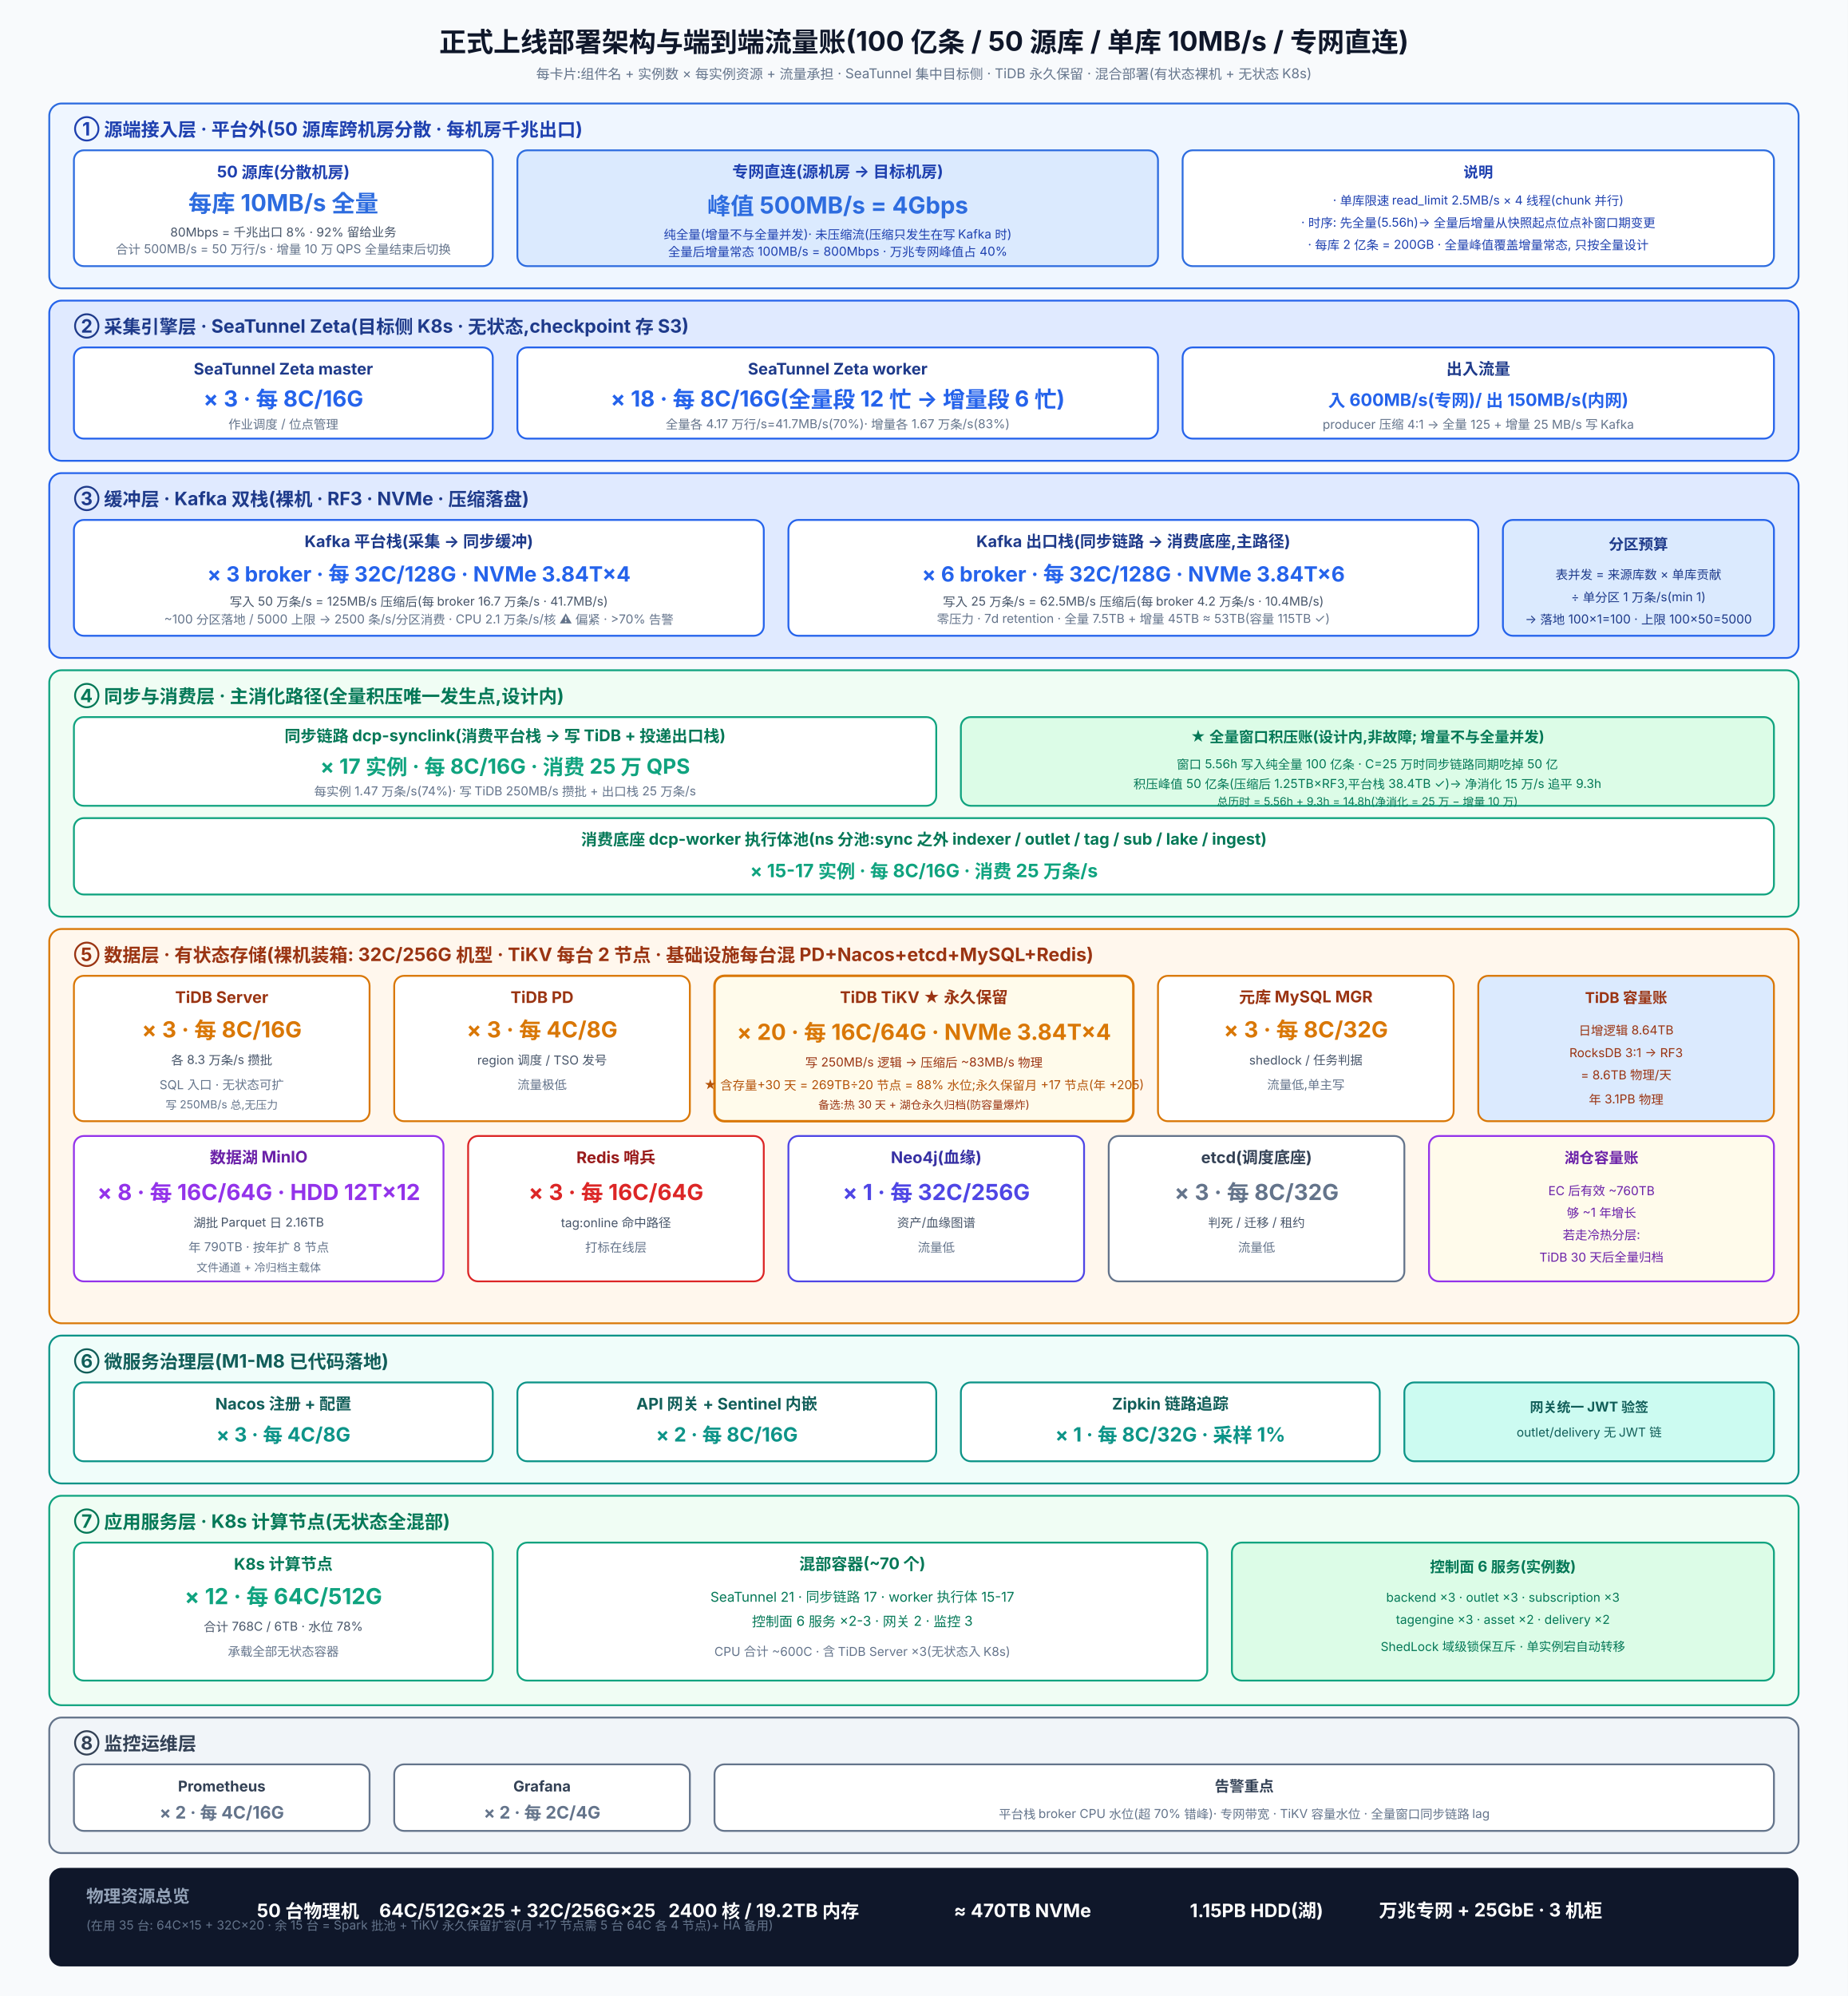
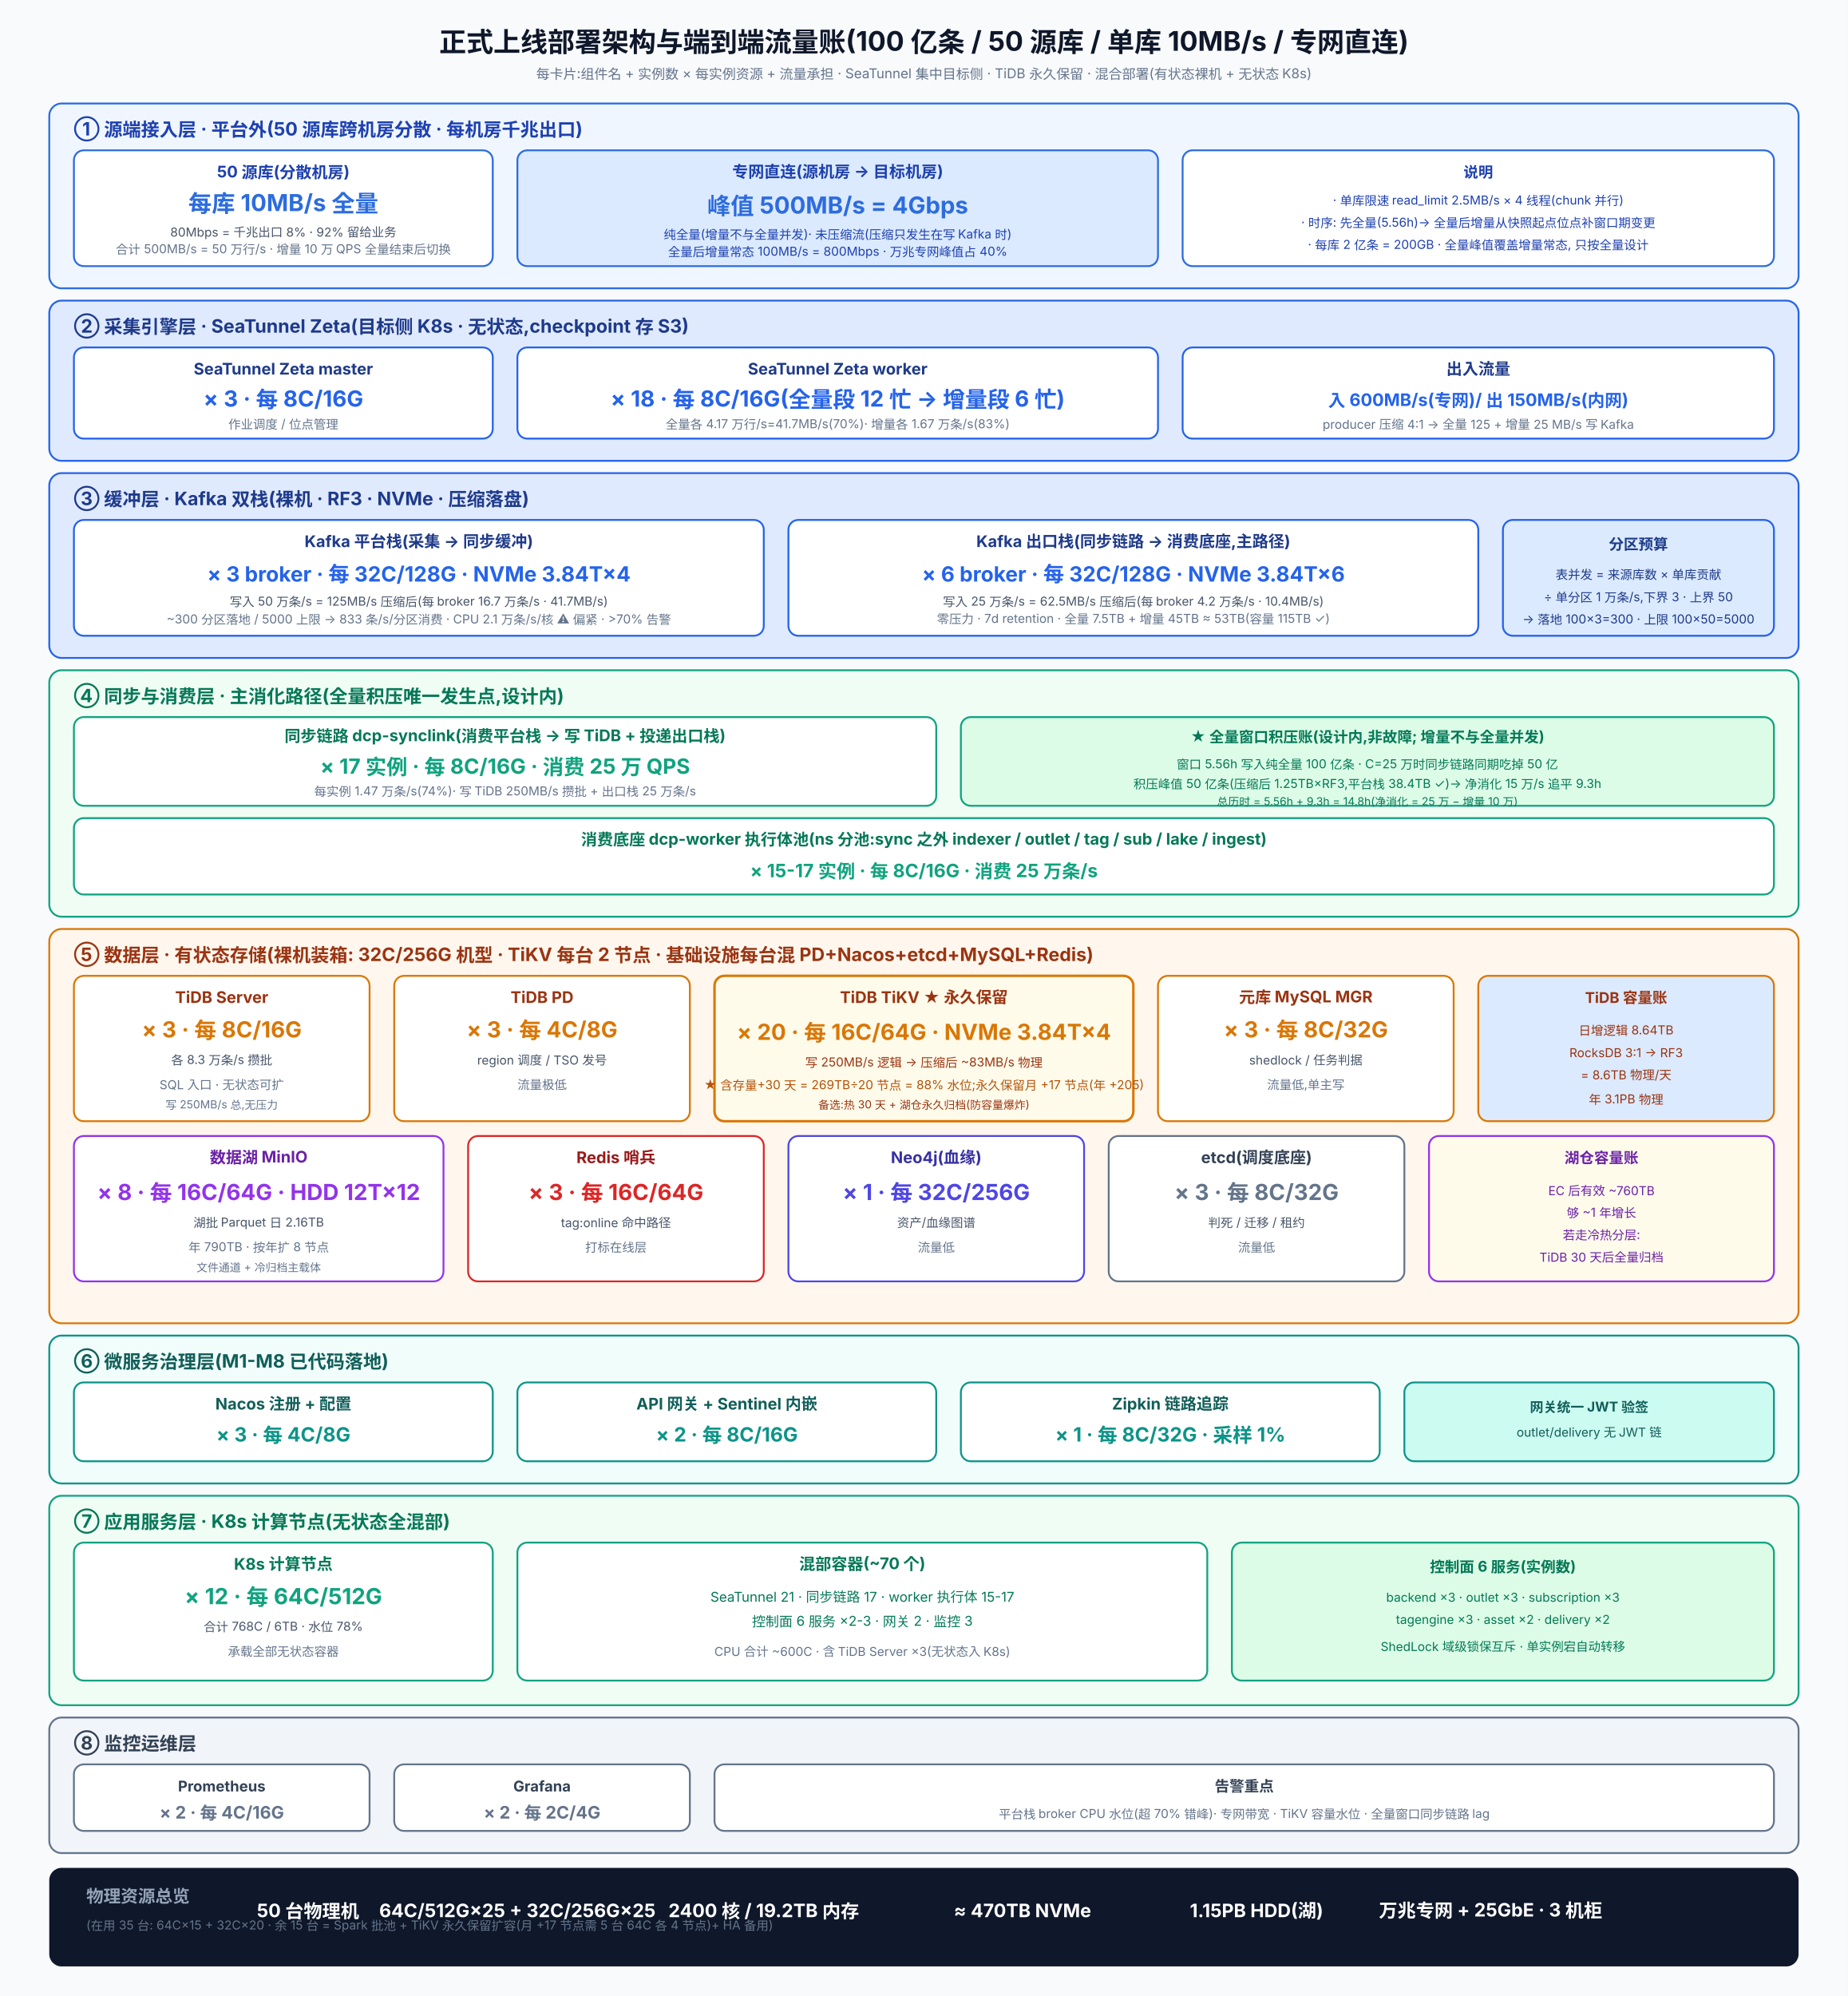
<svg xmlns="http://www.w3.org/2000/svg" viewBox="0 0 1500 1620" font-family="-apple-system, 'PingFang SC', 'Microsoft YaHei', sans-serif">
  <rect x="0" y="0" width="1500" height="1620" fill="#f8fafc" />
  <text x="750" y="42" font-size="22" font-weight="bold" fill="#0f172a" text-anchor="middle">正式上线部署架构与端到端流量账(100 亿条 / 50 源库 / 单库 10MB/s / 专网直连)</text>
  <text x="750" y="64" font-size="11" fill="#64748b" text-anchor="middle">每卡片:组件名 + 实例数 × 每实例资源 + 流量承担 · SeaTunnel 集中目标侧 · TiDB 永久保留 · 混合部署(有状态裸机 + 无状态 K8s)</text>
  <rect x="40" y="84" width="1420" height="150" rx="10" fill="#eff6ff" stroke="#2d6cdf" stroke-width="1.5" />
  <text x="60" y="110" font-size="15" font-weight="bold" fill="#1e40af">① 源端接入层 · 平台外(50 源库跨机房分散 · 每机房千兆出口)</text>
  <rect x="60" y="122" width="340" height="94" rx="8" fill="#ffffff" stroke="#2d6cdf" stroke-width="1.5" />
  <text x="230" y="144" font-size="13" font-weight="bold" fill="#1e40af" text-anchor="middle">50 源库(分散机房)</text>
  <text x="230" y="172" font-size="19" font-weight="bold" fill="#2d6cdf" text-anchor="middle">每库 10MB/s 全量</text>
  <text x="230" y="192" font-size="10" fill="#475569" text-anchor="middle">80Mbps = 千兆出口 8% · 92% 留给业务</text>
  <text x="230" y="206" font-size="10" fill="#64748b" text-anchor="middle">合计 500MB/s = 50 万行/s · 增量 10 万 QPS 全量结束后切换</text>
  <rect x="420" y="122" width="520" height="94" rx="8" fill="#dbeafe" stroke="#2d6cdf" stroke-width="1.5" />
  <text x="680" y="144" font-size="13" font-weight="bold" fill="#1e40af" text-anchor="middle">专网直连(源机房 → 目标机房)</text>
  <text x="680" y="174" font-size="19" font-weight="bold" fill="#2d6cdf" text-anchor="middle">峰值 500MB/s = 4Gbps</text>
  <text x="680" y="194" font-size="10" fill="#1e40af" text-anchor="middle">纯全量(增量不与全量并发)· 未压缩流(压缩只发生在写 Kafka 时)</text>
  <text x="680" y="208" font-size="10" fill="#1e40af" text-anchor="middle">全量后增量常态 100MB/s = 800Mbps · 万兆专网峰值占 40%</text>
  <rect x="960" y="122" width="480" height="94" rx="8" fill="#ffffff" stroke="#2d6cdf" stroke-width="1.5" />
  <text x="1200" y="144" font-size="12" font-weight="bold" fill="#1e40af" text-anchor="middle">说明</text>
  <text x="1200" y="166" font-size="10" fill="#1e40af" text-anchor="middle">· 单库限速 read_limit 2.5MB/s × 4 线程(chunk 并行)</text>
  <text x="1200" y="184" font-size="10" fill="#1e40af" text-anchor="middle">· 时序: 先全量(5.56h)→ 全量后增量从快照起点位点补窗口期变更</text>
  <text x="1200" y="202" font-size="10" fill="#1e40af" text-anchor="middle">· 每库 2 亿条 = 200GB · 全量峰值覆盖增量常态, 只按全量设计</text>
  <rect x="40" y="244" width="1420" height="130" rx="10" fill="#e0eaff" stroke="#2563eb" stroke-width="1.5" />
  <text x="60" y="270" font-size="15" font-weight="bold" fill="#1e3a8a">② 采集引擎层 · SeaTunnel Zeta(目标侧 K8s · 无状态,checkpoint 存 S3)</text>
  <rect x="60" y="282" width="340" height="74" rx="8" fill="#ffffff" stroke="#2563eb" stroke-width="1.5" />
  <text x="230" y="304" font-size="13" font-weight="bold" fill="#1e3a8a" text-anchor="middle">SeaTunnel Zeta master</text>
  <text x="230" y="330" font-size="18" font-weight="bold" fill="#2563eb" text-anchor="middle">× 3 · 每 8C/16G</text>
  <text x="230" y="348" font-size="10" fill="#64748b" text-anchor="middle">作业调度 / 位点管理</text>
  <rect x="420" y="282" width="520" height="74" rx="8" fill="#ffffff" stroke="#2563eb" stroke-width="1.5" />
  <text x="680" y="304" font-size="13" font-weight="bold" fill="#1e3a8a" text-anchor="middle">SeaTunnel Zeta worker</text>
  <text x="680" y="330" font-size="18" font-weight="bold" fill="#2563eb" text-anchor="middle">× 18 · 每 8C/16G(全量段 12 忙 → 增量段 6 忙)</text>
  <text x="680" y="348" font-size="10" fill="#64748b" text-anchor="middle">全量各 4.17 万行/s=41.7MB/s(70%)· 增量各 1.67 万条/s(83%)</text>
  <rect x="960" y="282" width="480" height="74" rx="8" fill="#ffffff" stroke="#2563eb" stroke-width="1.5" />
  <text x="1200" y="304" font-size="13" font-weight="bold" fill="#1e3a8a" text-anchor="middle">出入流量</text>
  <text x="1200" y="330" font-size="14" font-weight="bold" fill="#2563eb" text-anchor="middle">入 600MB/s(专网)/ 出 150MB/s(内网)</text>
  <text x="1200" y="348" font-size="10" fill="#64748b" text-anchor="middle">producer 压缩 4:1 → 全量 125 + 增量 25 MB/s 写 Kafka</text>
  <rect x="40" y="384" width="1420" height="150" rx="10" fill="#e0eaff" stroke="#2563eb" stroke-width="1.5" />
  <text x="60" y="410" font-size="15" font-weight="bold" fill="#1e3a8a">③ 缓冲层 · Kafka 双栈(裸机 · RF3 · NVMe · 压缩落盘)</text>
  <rect x="60" y="422" width="560" height="94" rx="8" fill="#ffffff" stroke="#2563eb" stroke-width="1.5" />
  <text x="340" y="444" font-size="13" font-weight="bold" fill="#1e3a8a" text-anchor="middle">Kafka 平台栈(采集 → 同步缓冲)</text>
  <text x="340" y="472" font-size="17" font-weight="bold" fill="#2563eb" text-anchor="middle">× 3 broker · 每 32C/128G · NVMe 3.84T×4</text>
  <text x="340" y="492" font-size="10" fill="#475569" text-anchor="middle">写入 50 万条/s = 125MB/s 压缩后(每 broker 16.7 万条/s · 41.7MB/s)</text>
-   <text x="340" y="506" font-size="10" fill="#64748b" text-anchor="middle">~100 分区落地 / 5000 上限 → 2500 条/s/分区消费 · CPU 2.1 万条/s/核 ⚠ 偏紧 · &gt;70% 告警</text>
+   <text x="340" y="506" font-size="10" fill="#64748b" text-anchor="middle">~300 分区落地 / 5000 上限 → 833 条/s/分区消费 · CPU 2.1 万条/s/核 ⚠ 偏紧 · &gt;70% 告警</text>
  <rect x="640" y="422" width="560" height="94" rx="8" fill="#ffffff" stroke="#2563eb" stroke-width="1.5" />
  <text x="920" y="444" font-size="13" font-weight="bold" fill="#1e3a8a" text-anchor="middle">Kafka 出口栈(同步链路 → 消费底座,主路径)</text>
  <text x="920" y="472" font-size="17" font-weight="bold" fill="#2563eb" text-anchor="middle">× 6 broker · 每 32C/128G · NVMe 3.84T×6</text>
  <text x="920" y="492" font-size="10" fill="#475569" text-anchor="middle">写入 25 万条/s = 62.5MB/s 压缩后(每 broker 4.2 万条/s · 10.4MB/s)</text>
  <text x="920" y="506" font-size="10" fill="#64748b" text-anchor="middle">零压力 · 7d retention · 全量 7.5TB + 增量 45TB ≈ 53TB(容量 115TB ✓)</text>
  <rect x="1220" y="422" width="220" height="94" rx="8" fill="#dbeafe" stroke="#2563eb" stroke-width="1.5" />
  <text x="1330" y="446" font-size="12" font-weight="bold" fill="#1e3a8a" text-anchor="middle">分区预算</text>
  <text x="1330" y="470" font-size="10" fill="#1e3a8a" text-anchor="middle">表并发 = 来源库数 × 单库贡献</text>
-   <text x="1330" y="488" font-size="10" fill="#1e3a8a" text-anchor="middle">÷ 单分区 1 万条/s(min 1)</text>
-   <text x="1330" y="506" font-size="10" fill="#1e3a8a" text-anchor="middle">→ 落地 100×1=100 · 上限 100×50=5000</text>
+   <text x="1330" y="488" font-size="10" fill="#1e3a8a" text-anchor="middle">÷ 单分区 1 万条/s,下界 3 · 上界 50</text>
+   <text x="1330" y="506" font-size="10" fill="#1e3a8a" text-anchor="middle">→ 落地 100×3=300 · 上限 100×50=5000</text>
  <rect x="40" y="544" width="1420" height="200" rx="10" fill="#f0fdf4" stroke="#10a37f" stroke-width="1.5" />
  <text x="60" y="570" font-size="15" font-weight="bold" fill="#047857">④ 同步与消费层 · 主消化路径(全量积压唯一发生点,设计内)</text>
  <rect x="60" y="582" width="700" height="72" rx="8" fill="#ffffff" stroke="#10a37f" stroke-width="1.5" />
  <text x="410" y="602" font-size="13" font-weight="bold" fill="#047857" text-anchor="middle">同步链路 dcp-synclink(消费平台栈 → 写 TiDB + 投递出口栈)</text>
  <text x="410" y="628" font-size="17" font-weight="bold" fill="#10a37f" text-anchor="middle">× 17 实例 · 每 8C/16G · 消费 25 万 QPS</text>
  <text x="410" y="646" font-size="10" fill="#64748b" text-anchor="middle">每实例 1.47 万条/s(74%)· 写 TiDB 250MB/s 攒批 + 出口栈 25 万条/s</text>
  <rect x="780" y="582" width="660" height="72" rx="8" fill="#dcfce7" stroke="#10a37f" stroke-width="1.5" />
  <text x="1110" y="602" font-size="12" font-weight="bold" fill="#047857" text-anchor="middle">★ 全量窗口积压账(设计内,非故障; 增量不与全量并发)</text>
  <text x="1110" y="624" font-size="10" fill="#047857" text-anchor="middle">窗口 5.56h 写入纯全量 100 亿条 · C=25 万时同步链路同期吃掉 50 亿</text>
  <text x="1110" y="640" font-size="10" fill="#047857" text-anchor="middle">积压峰值 50 亿条(压缩后 1.25TB×RF3,平台栈 38.4TB ✓)→ 净消化 15 万/s 追平 9.3h</text>
  <text x="1110" y="654" font-size="9" fill="#047857" text-anchor="middle">总历时 = 5.56h + 9.3h = 14.8h(净消化 = 25 万 − 增量 10 万)</text>
  <rect x="60" y="664" width="1380" height="62" rx="8" fill="#ffffff" stroke="#10a37f" stroke-width="1.5" />
  <text x="750" y="686" font-size="13" font-weight="bold" fill="#047857" text-anchor="middle">消费底座 dcp-worker 执行体池(ns 分池:sync 之外 indexer / outlet / tag / sub / lake / ingest)</text>
  <text x="750" y="712" font-size="15" font-weight="bold" fill="#10a37f" text-anchor="middle">× 15-17 实例 · 每 8C/16G · 消费 25 万条/s</text>
  <rect x="40" y="754" width="1420" height="320" rx="10" fill="#fff7ed" stroke="#d97706" stroke-width="1.5" />
  <text x="60" y="780" font-size="15" font-weight="bold" fill="#9a3412">⑤ 数据层 · 有状态存储(裸机装箱: 32C/256G 机型 · TiKV 每台 2 节点 · 基础设施每台混 PD+Nacos+etcd+MySQL+Redis)</text>
  <rect x="60" y="792" width="240" height="118" rx="8" fill="#ffffff" stroke="#d97706" stroke-width="1.5" />
  <text x="180" y="814" font-size="13" font-weight="bold" fill="#9a3412" text-anchor="middle">TiDB Server</text>
  <text x="180" y="842" font-size="18" font-weight="bold" fill="#d97706" text-anchor="middle">× 3 · 每 8C/16G</text>
  <text x="180" y="864" font-size="10" fill="#475569" text-anchor="middle">各 8.3 万条/s 攒批</text>
  <text x="180" y="884" font-size="10" fill="#64748b" text-anchor="middle">SQL 入口 · 无状态可扩</text>
  <text x="180" y="900" font-size="9" fill="#64748b" text-anchor="middle">写 250MB/s 总,无压力</text>
  <rect x="320" y="792" width="240" height="118" rx="8" fill="#ffffff" stroke="#d97706" stroke-width="1.5" />
  <text x="440" y="814" font-size="13" font-weight="bold" fill="#9a3412" text-anchor="middle">TiDB PD</text>
  <text x="440" y="842" font-size="18" font-weight="bold" fill="#d97706" text-anchor="middle">× 3 · 每 4C/8G</text>
  <text x="440" y="864" font-size="10" fill="#475569" text-anchor="middle">region 调度 / TSO 发号</text>
  <text x="440" y="884" font-size="10" fill="#64748b" text-anchor="middle">流量极低</text>
  <rect x="580" y="792" width="340" height="118" rx="8" fill="#fffbeb" stroke="#d97706" stroke-width="2" />
  <text x="750" y="814" font-size="13" font-weight="bold" fill="#9a3412" text-anchor="middle">TiDB TiKV ★ 永久保留</text>
  <text x="750" y="844" font-size="18" font-weight="bold" fill="#d97706" text-anchor="middle">× 20 · 每 16C/64G · NVMe 3.84T×4</text>
  <text x="750" y="866" font-size="10" fill="#9a3412" text-anchor="middle">写 250MB/s 逻辑 → 压缩后 ~83MB/s 物理</text>
  <text x="750" y="884" font-size="10" fill="#b45309" text-anchor="middle">★ 含存量+30 天 = 269TB÷20 节点 = 88% 水位;永久保留月 +17 节点(年 +205)</text>
  <text x="750" y="900" font-size="9" fill="#9a3412" text-anchor="middle">备选:热 30 天 + 湖仓永久归档(防容量爆炸)</text>
  <rect x="940" y="792" width="240" height="118" rx="8" fill="#ffffff" stroke="#d97706" stroke-width="1.5" />
  <text x="1060" y="814" font-size="13" font-weight="bold" fill="#9a3412" text-anchor="middle">元库 MySQL MGR</text>
  <text x="1060" y="842" font-size="18" font-weight="bold" fill="#d97706" text-anchor="middle">× 3 · 每 8C/32G</text>
  <text x="1060" y="864" font-size="10" fill="#475569" text-anchor="middle">shedlock / 任务判据</text>
  <text x="1060" y="884" font-size="10" fill="#64748b" text-anchor="middle">流量低,单主写</text>
  <rect x="1200" y="792" width="240" height="118" rx="8" fill="#dbeafe" stroke="#d97706" stroke-width="1.5" />
  <text x="1320" y="814" font-size="12" font-weight="bold" fill="#9a3412" text-anchor="middle">TiDB 容量账</text>
  <text x="1320" y="840" font-size="10" fill="#9a3412" text-anchor="middle">日增逻辑 8.64TB</text>
  <text x="1320" y="858" font-size="10" fill="#9a3412" text-anchor="middle">RocksDB 3:1 → RF3</text>
  <text x="1320" y="876" font-size="10" fill="#9a3412" text-anchor="middle">= 8.6TB 物理/天</text>
  <text x="1320" y="896" font-size="10" fill="#9a3412" text-anchor="middle">年 3.1PB 物理</text>
  <rect x="60" y="922" width="300" height="118" rx="8" fill="#ffffff" stroke="#9333ea" stroke-width="1.5" />
  <text x="210" y="944" font-size="13" font-weight="bold" fill="#6b21a8" text-anchor="middle">数据湖 MinIO</text>
  <text x="210" y="974" font-size="18" font-weight="bold" fill="#9333ea" text-anchor="middle">× 8 · 每 16C/64G · HDD 12T×12</text>
  <text x="210" y="996" font-size="10" fill="#475569" text-anchor="middle">湖批 Parquet 日 2.16TB</text>
  <text x="210" y="1016" font-size="10" fill="#64748b" text-anchor="middle">年 790TB · 按年扩 8 节点</text>
  <text x="210" y="1032" font-size="9" fill="#64748b" text-anchor="middle">文件通道 + 冷归档主载体</text>
  <rect x="380" y="922" width="240" height="118" rx="8" fill="#ffffff" stroke="#dc2626" stroke-width="1.5" />
  <text x="500" y="944" font-size="13" font-weight="bold" fill="#991b1b" text-anchor="middle">Redis 哨兵</text>
  <text x="500" y="974" font-size="18" font-weight="bold" fill="#dc2626" text-anchor="middle">× 3 · 每 16C/64G</text>
  <text x="500" y="996" font-size="10" fill="#475569" text-anchor="middle">tag:online 命中路径</text>
  <text x="500" y="1016" font-size="10" fill="#64748b" text-anchor="middle">打标在线层</text>
  <rect x="640" y="922" width="240" height="118" rx="8" fill="#ffffff" stroke="#4f46e5" stroke-width="1.5" />
  <text x="760" y="944" font-size="13" font-weight="bold" fill="#3730a3" text-anchor="middle">Neo4j(血缘)</text>
  <text x="760" y="974" font-size="18" font-weight="bold" fill="#4f46e5" text-anchor="middle">× 1 · 每 32C/256G</text>
  <text x="760" y="996" font-size="10" fill="#475569" text-anchor="middle">资产/血缘图谱</text>
  <text x="760" y="1016" font-size="10" fill="#64748b" text-anchor="middle">流量低</text>
  <rect x="900" y="922" width="240" height="118" rx="8" fill="#ffffff" stroke="#64748b" stroke-width="1.5" />
  <text x="1020" y="944" font-size="13" font-weight="bold" fill="#334155" text-anchor="middle">etcd(调度底座)</text>
  <text x="1020" y="974" font-size="18" font-weight="bold" fill="#64748b" text-anchor="middle">× 3 · 每 8C/32G</text>
  <text x="1020" y="996" font-size="10" fill="#475569" text-anchor="middle">判死 / 迁移 / 租约</text>
  <text x="1020" y="1016" font-size="10" fill="#64748b" text-anchor="middle">流量低</text>
  <rect x="1160" y="922" width="280" height="118" rx="8" fill="#fffbeb" stroke="#9333ea" stroke-width="1.5" />
  <text x="1300" y="944" font-size="12" font-weight="bold" fill="#6b21a8" text-anchor="middle">湖仓容量账</text>
  <text x="1300" y="970" font-size="10" fill="#6b21a8" text-anchor="middle">EC 后有效 ~760TB</text>
  <text x="1300" y="988" font-size="10" fill="#6b21a8" text-anchor="middle">够 ~1 年增长</text>
  <text x="1300" y="1006" font-size="10" fill="#6b21a8" text-anchor="middle">若走冷热分层:</text>
  <text x="1300" y="1024" font-size="10" fill="#6b21a8" text-anchor="middle">TiDB 30 天后全量归档</text>
  <rect x="40" y="1084" width="1420" height="120" rx="10" fill="#f0fdfa" stroke="#0d9488" stroke-width="1.5" />
  <text x="60" y="1110" font-size="15" font-weight="bold" fill="#115e59">⑥ 微服务治理层(M1-M8 已代码落地)</text>
  <rect x="60" y="1122" width="340" height="64" rx="8" fill="#ffffff" stroke="#0d9488" stroke-width="1.5" />
  <text x="230" y="1144" font-size="13" font-weight="bold" fill="#115e59" text-anchor="middle">Nacos 注册 + 配置</text>
  <text x="230" y="1170" font-size="16" font-weight="bold" fill="#0d9488" text-anchor="middle">× 3 · 每 4C/8G</text>
  <rect x="420" y="1122" width="340" height="64" rx="8" fill="#ffffff" stroke="#0d9488" stroke-width="1.5" />
  <text x="590" y="1144" font-size="13" font-weight="bold" fill="#115e59" text-anchor="middle">API 网关 + Sentinel 内嵌</text>
  <text x="590" y="1170" font-size="16" font-weight="bold" fill="#0d9488" text-anchor="middle">× 2 · 每 8C/16G</text>
  <rect x="780" y="1122" width="340" height="64" rx="8" fill="#ffffff" stroke="#0d9488" stroke-width="1.5" />
  <text x="950" y="1144" font-size="13" font-weight="bold" fill="#115e59" text-anchor="middle">Zipkin 链路追踪</text>
  <text x="950" y="1170" font-size="16" font-weight="bold" fill="#0d9488" text-anchor="middle">× 1 · 每 8C/32G · 采样 1%</text>
  <rect x="1140" y="1122" width="300" height="64" rx="8" fill="#ccfbf1" stroke="#0d9488" stroke-width="1.5" />
  <text x="1290" y="1146" font-size="11" font-weight="bold" fill="#115e59" text-anchor="middle">网关统一 JWT 验签</text>
  <text x="1290" y="1166" font-size="10" fill="#115e59" text-anchor="middle">outlet/delivery 无 JWT 链</text>
  <rect x="40" y="1214" width="1420" height="170" rx="10" fill="#f0fdf4" stroke="#10a37f" stroke-width="1.5" />
  <text x="60" y="1240" font-size="15" font-weight="bold" fill="#047857">⑦ 应用服务层 · K8s 计算节点(无状态全混部)</text>
  <rect x="60" y="1252" width="340" height="112" rx="8" fill="#ffffff" stroke="#10a37f" stroke-width="1.5" />
  <text x="230" y="1274" font-size="13" font-weight="bold" fill="#047857" text-anchor="middle">K8s 计算节点</text>
  <text x="230" y="1302" font-size="18" font-weight="bold" fill="#10a37f" text-anchor="middle">× 12 · 每 64C/512G</text>
  <text x="230" y="1324" font-size="10" fill="#475569" text-anchor="middle">合计 768C / 6TB · 水位 78%</text>
  <text x="230" y="1344" font-size="10" fill="#64748b" text-anchor="middle">承载全部无状态容器</text>
  <rect x="420" y="1252" width="560" height="112" rx="8" fill="#ffffff" stroke="#10a37f" stroke-width="1.5" />
  <text x="700" y="1274" font-size="13" font-weight="bold" fill="#047857" text-anchor="middle">混部容器(~70 个)</text>
  <text x="700" y="1300" font-size="11" fill="#047857" text-anchor="middle">SeaTunnel 21 · 同步链路 17 · worker 执行体 15-17</text>
  <text x="700" y="1320" font-size="11" fill="#047857" text-anchor="middle">控制面 6 服务 ×2-3 · 网关 2 · 监控 3</text>
  <text x="700" y="1344" font-size="10" fill="#64748b" text-anchor="middle">CPU 合计 ~600C · 含 TiDB Server ×3(无状态入 K8s)</text>
  <rect x="1000" y="1252" width="440" height="112" rx="8" fill="#dcfce7" stroke="#10a37f" stroke-width="1.5" />
  <text x="1220" y="1276" font-size="12" font-weight="bold" fill="#047857" text-anchor="middle">控制面 6 服务(实例数)</text>
  <text x="1220" y="1300" font-size="10" fill="#047857" text-anchor="middle">backend ×3 · outlet ×3 · subscription ×3</text>
  <text x="1220" y="1318" font-size="10" fill="#047857" text-anchor="middle">tagengine ×3 · asset ×2 · delivery ×2</text>
  <text x="1220" y="1340" font-size="10" fill="#047857" text-anchor="middle">ShedLock 域级锁保互斥 · 单实例宕自动转移</text>
  <rect x="40" y="1394" width="1420" height="110" rx="10" fill="#f1f5f9" stroke="#64748b" stroke-width="1.5" />
  <text x="60" y="1420" font-size="15" font-weight="bold" fill="#334155">⑧ 监控运维层</text>
  <rect x="60" y="1432" width="240" height="54" rx="8" fill="#ffffff" stroke="#64748b" stroke-width="1.5" />
  <text x="180" y="1454" font-size="12" font-weight="bold" fill="#334155" text-anchor="middle">Prometheus</text>
  <text x="180" y="1476" font-size="14" font-weight="bold" fill="#64748b" text-anchor="middle">× 2 · 每 4C/16G</text>
  <rect x="320" y="1432" width="240" height="54" rx="8" fill="#ffffff" stroke="#64748b" stroke-width="1.5" />
  <text x="440" y="1454" font-size="12" font-weight="bold" fill="#334155" text-anchor="middle">Grafana</text>
  <text x="440" y="1476" font-size="14" font-weight="bold" fill="#64748b" text-anchor="middle">× 2 · 每 2C/4G</text>
  <rect x="580" y="1432" width="860" height="54" rx="8" fill="#ffffff" stroke="#64748b" stroke-width="1.5" />
  <text x="1010" y="1454" font-size="12" font-weight="bold" fill="#334155" text-anchor="middle">告警重点</text>
  <text x="1010" y="1476" font-size="10" fill="#64748b" text-anchor="middle">平台栈 broker CPU 水位(超 70% 错峰)· 专网带宽 · TiKV 容量水位 · 全量窗口同步链路 lag</text>
  <rect x="40" y="1516" width="1420" height="80" rx="10" fill="#0f172a" />
  <text x="70" y="1544" font-size="14" font-weight="bold" fill="#94a3b8">物理资源总览</text>
  <text x="70" y="1566" font-size="10" fill="#64748b">(在用 35 台: 64C×15 + 32C×20 · 余 15 台 = Spark 批池 + TiKV 永久保留扩容(月 +17 节点需 5 台 64C 各 4 节点)+ HA 备用)</text>
  <text x="250" y="1556" font-size="15" font-weight="bold" fill="#ffffff" text-anchor="middle">50 台物理机</text>
  <text x="420" y="1556" font-size="15" font-weight="bold" fill="#ffffff" text-anchor="middle">64C/512G×25 + 32C/256G×25</text>
  <text x="620" y="1556" font-size="15" font-weight="bold" fill="#ffffff" text-anchor="middle">2400 核 / 19.2TB 内存</text>
  <text x="830" y="1556" font-size="15" font-weight="bold" fill="#ffffff" text-anchor="middle">≈ 470TB NVMe</text>
  <text x="1020" y="1556" font-size="15" font-weight="bold" fill="#ffffff" text-anchor="middle">1.15PB HDD(湖)</text>
  <text x="1210" y="1556" font-size="15" font-weight="bold" fill="#ffffff" text-anchor="middle">万兆专网 + 25GbE · 3 机柜</text>
</svg>
